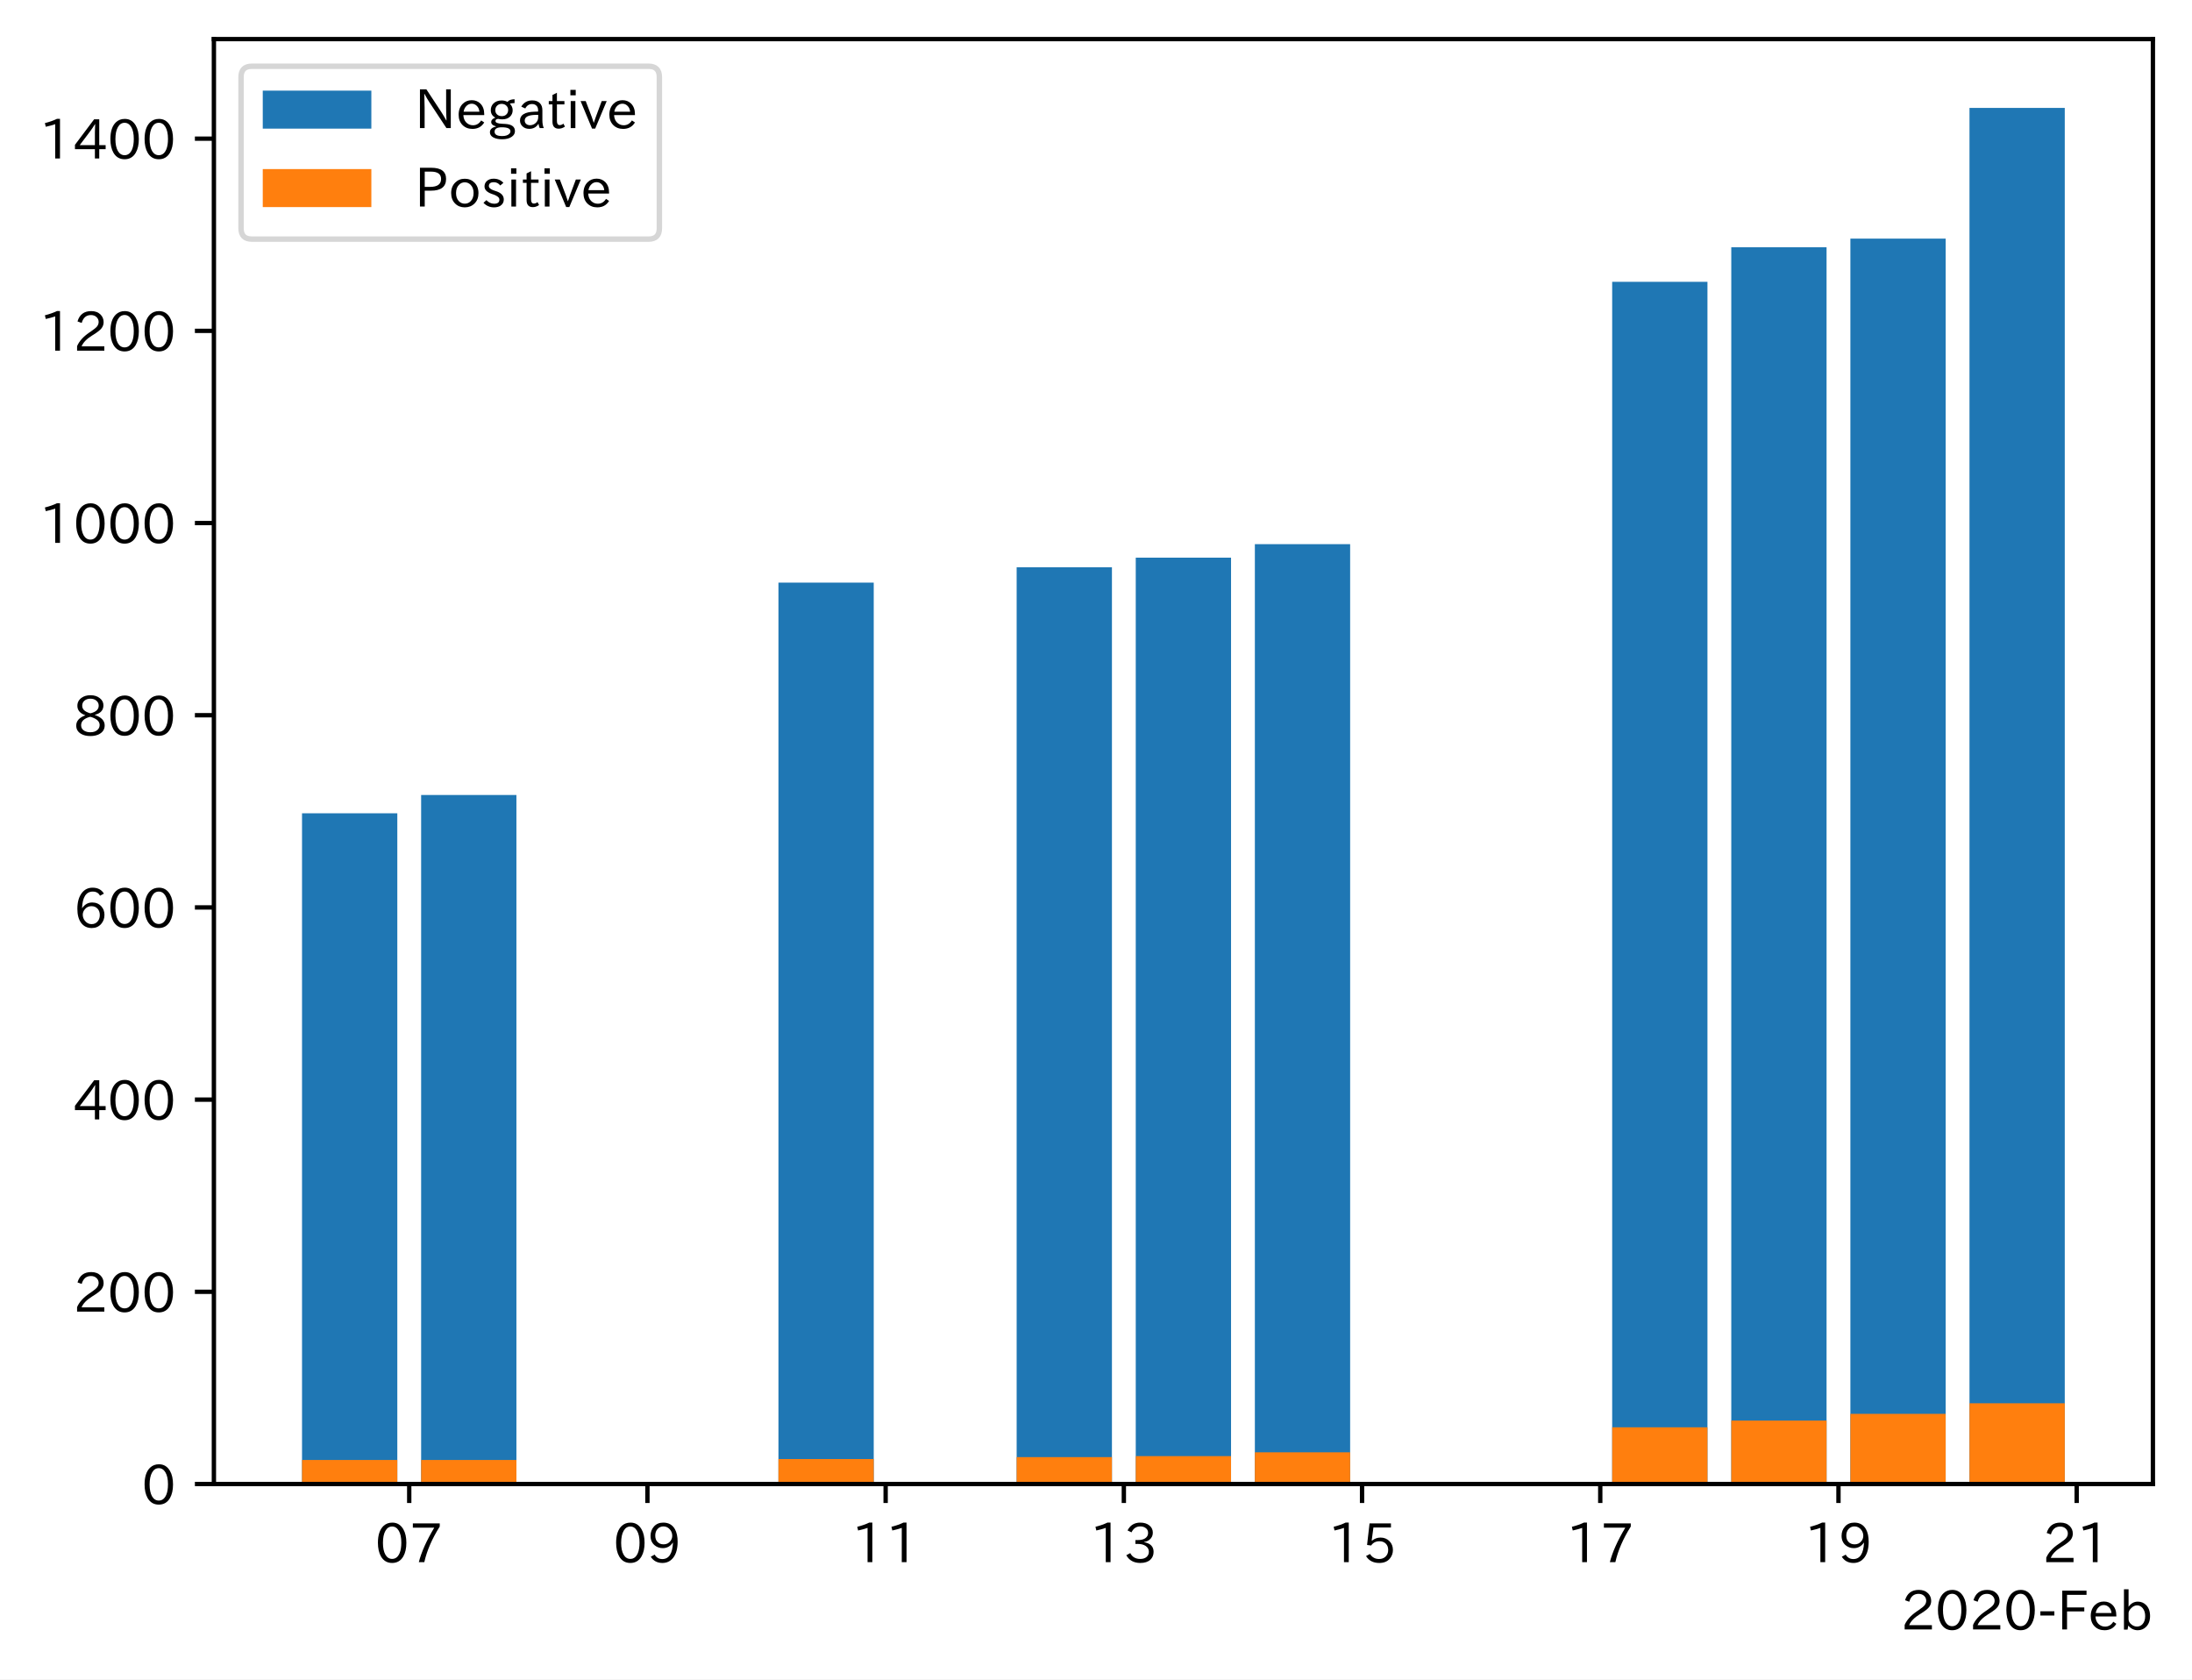
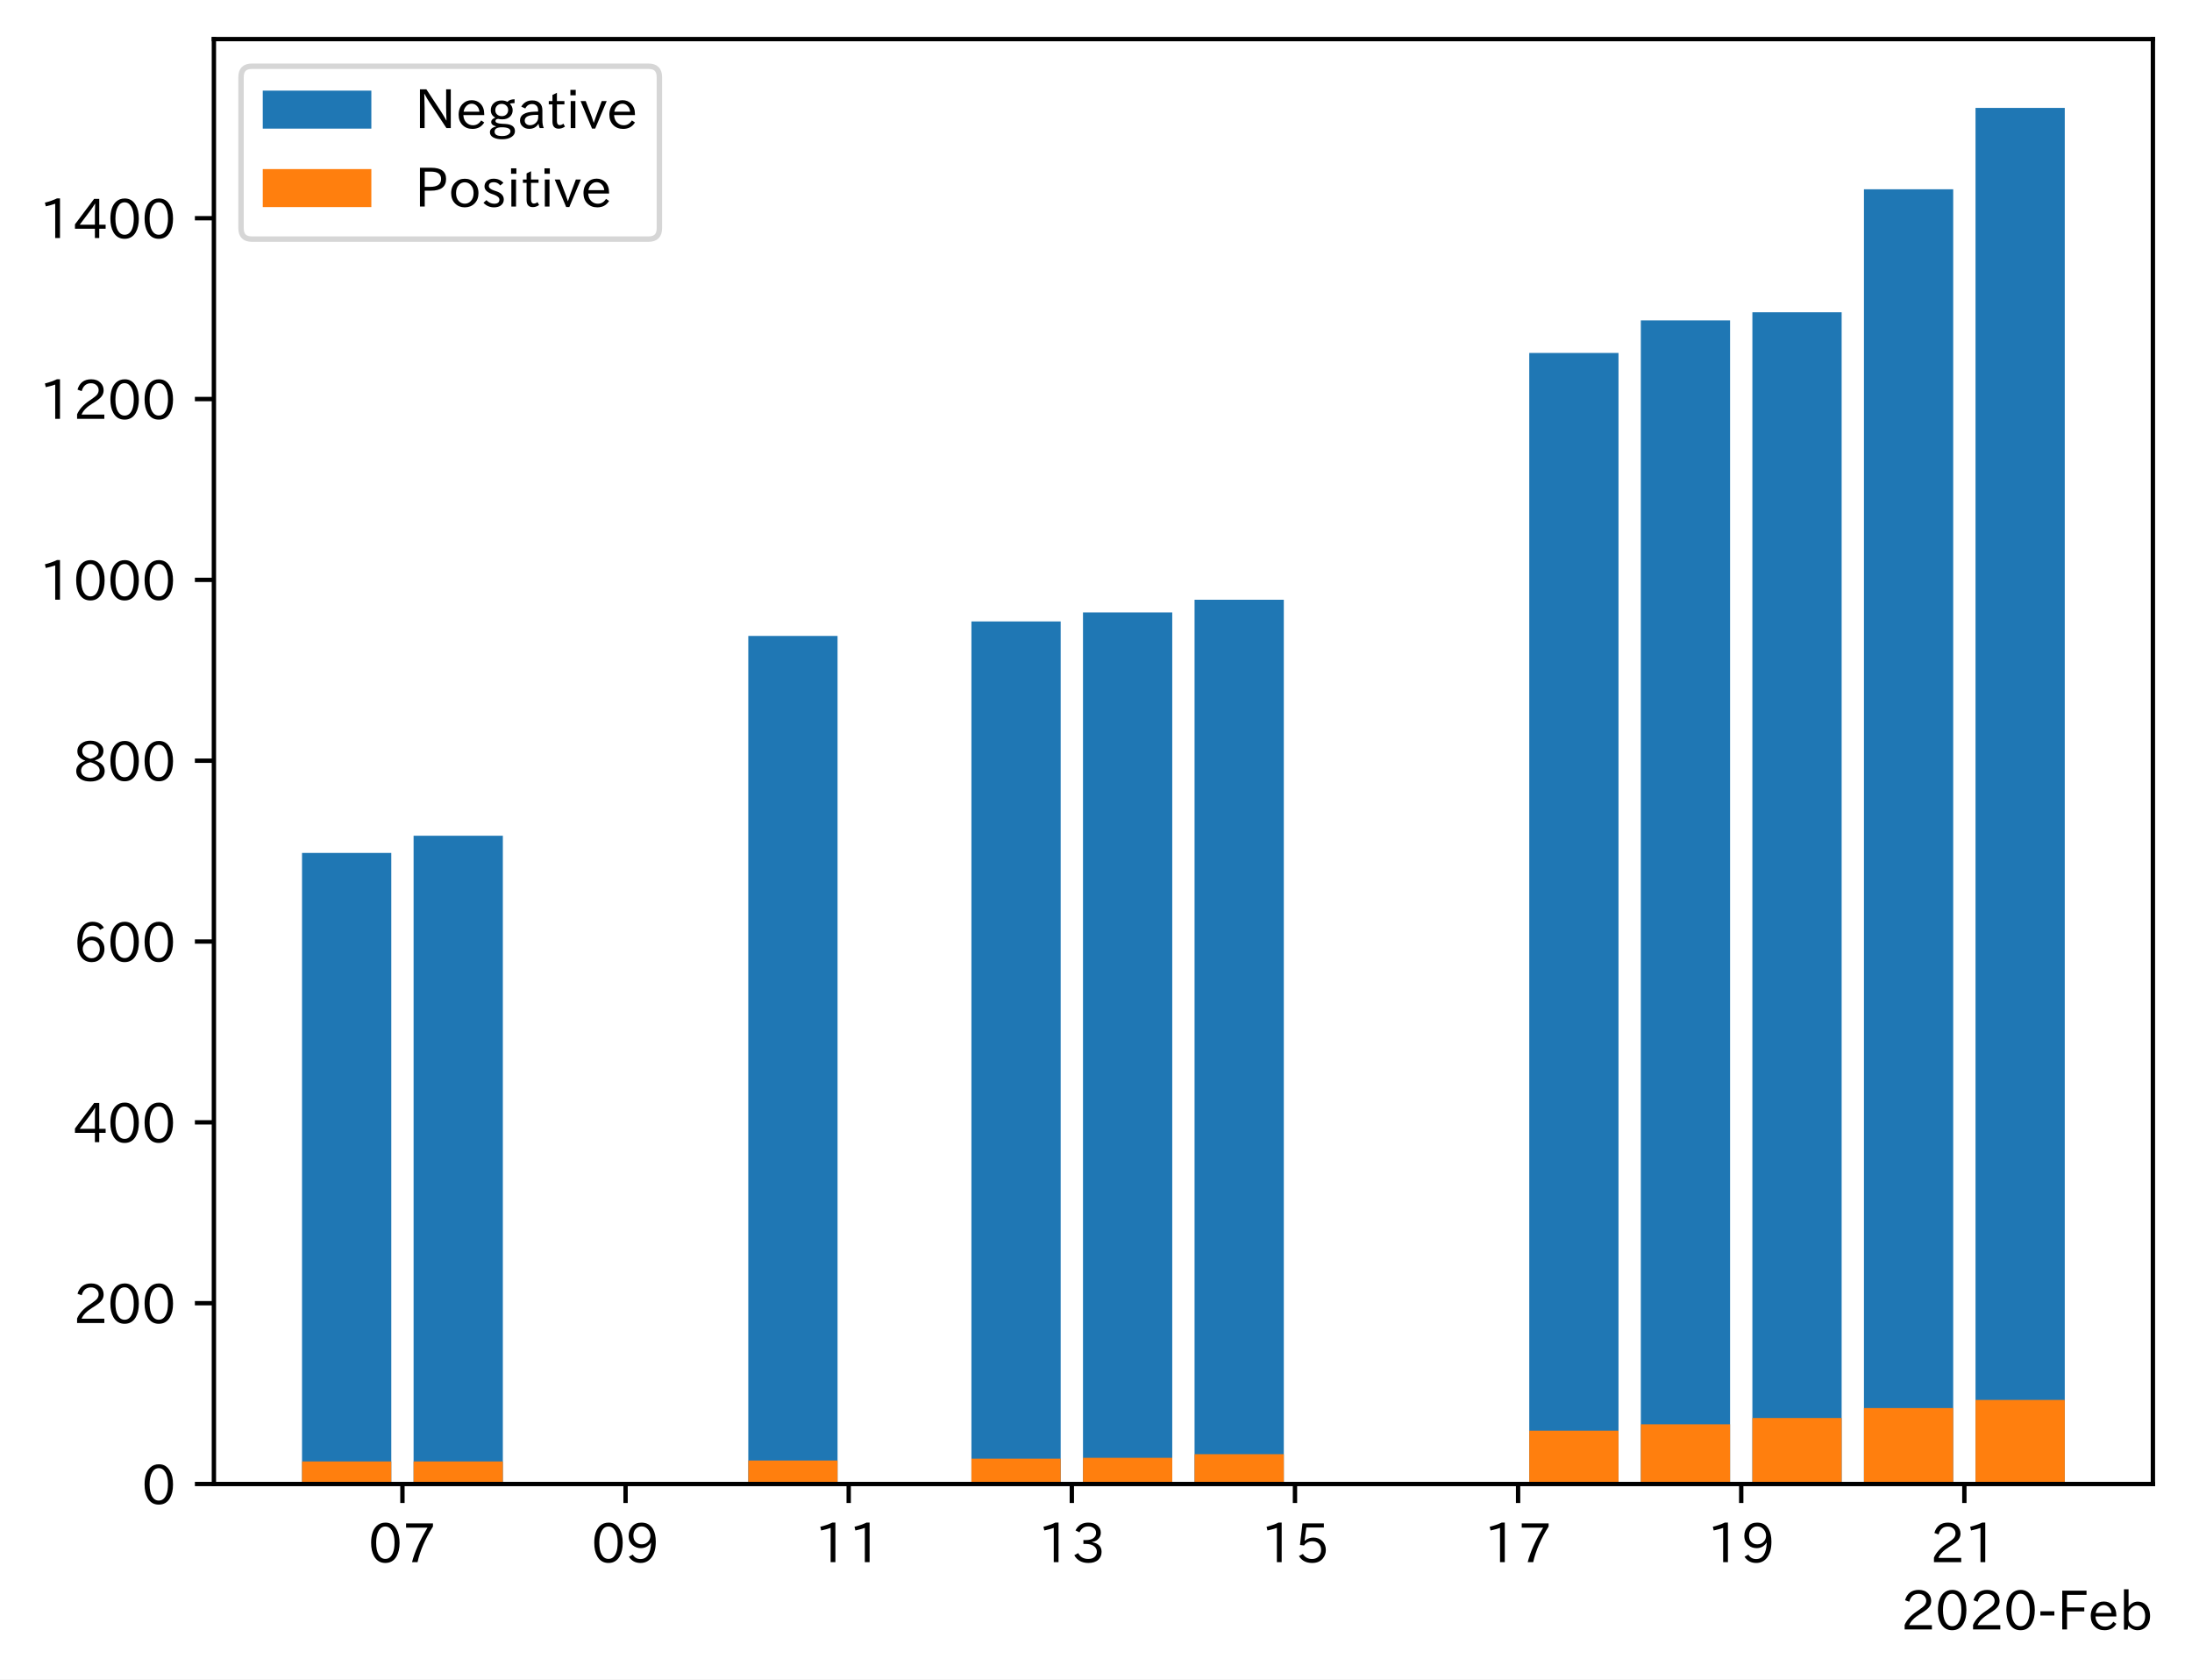
<svg xmlns="http://www.w3.org/2000/svg" xmlns:xlink="http://www.w3.org/1999/xlink" height="309.293pt" version="1.1" viewBox="0 0 403.714 309.293" width="403.714pt">
  <defs>
    <style type="text/css">
*{stroke-linecap:butt;stroke-linejoin:round;}
  </style>
  </defs>
  <g id="figure_1">
    <g id="patch_1">
      <path d="M 0 309.293  L 403.714 309.293  L 403.714 0  L 0 0  z " style="fill:#ffffff;" />
    </g>
    <g id="axes_1">
      <g id="patch_2">
        <path d="M 39.394 273.312  L 396.514 273.312  L 396.514 7.2  L 39.394 7.2  z " style="fill:#ffffff;" />
      </g>
      <g id="patch_3">
-         <path clip-path="url(#p9beccb3efa)" d="M 55.626 273.312  L 73.175 273.312  L 73.175 149.778  L 55.626 149.778  z " style="fill:#1f77b4;" />
+         <path clip-path="url(#p54aa752f26)" d="M 55.626 273.312  L 72.065 273.312  L 72.065 157.083  L 55.626 157.083  z " style="fill:#1f77b4;" />
      </g>
      <g id="patch_4">
-         <path clip-path="url(#p9beccb3efa)" d="M 77.563 273.312  L 95.111 273.312  L 95.111 146.415  L 77.563 146.415  z " style="fill:#1f77b4;" />
+         <path clip-path="url(#p54aa752f26)" d="M 76.174 273.312  L 92.612 273.312  L 92.612 153.919  L 76.174 153.919  z " style="fill:#1f77b4;" />
      </g>
      <g id="patch_5">
-         <path clip-path="url(#p9beccb3efa)" d="M 143.371 273.312  L 160.92 273.312  L 160.92 107.302  L 143.371 107.302  z " style="fill:#1f77b4;" />
+         <path clip-path="url(#p54aa752f26)" d="M 137.818 273.312  L 154.256 273.312  L 154.256 117.118  L 137.818 117.118  z " style="fill:#1f77b4;" />
      </g>
      <g id="patch_6">
-         <path clip-path="url(#p9beccb3efa)" d="M 187.243 273.312  L 204.792 273.312  L 204.792 104.47  L 187.243 104.47  z " style="fill:#1f77b4;" />
+         <path clip-path="url(#p54aa752f26)" d="M 178.913 273.312  L 195.351 273.312  L 195.351 114.454  L 178.913 114.454  z " style="fill:#1f77b4;" />
      </g>
      <g id="patch_7">
-         <path clip-path="url(#p9beccb3efa)" d="M 209.179 273.312  L 226.728 273.312  L 226.728 102.7  L 209.179 102.7  z " style="fill:#1f77b4;" />
+         <path clip-path="url(#p54aa752f26)" d="M 199.461 273.312  L 215.899 273.312  L 215.899 112.789  L 199.461 112.789  z " style="fill:#1f77b4;" />
      </g>
      <g id="patch_8">
-         <path clip-path="url(#p9beccb3efa)" d="M 231.115 273.312  L 248.664 273.312  L 248.664 100.222  L 231.115 100.222  z " style="fill:#1f77b4;" />
+         <path clip-path="url(#p54aa752f26)" d="M 220.009 273.312  L 236.447 273.312  L 236.447 110.458  L 220.009 110.458  z " style="fill:#1f77b4;" />
      </g>
      <g id="patch_9">
-         <path clip-path="url(#p9beccb3efa)" d="M 296.924 273.312  L 314.473 273.312  L 314.473 51.906  L 296.924 51.906  z " style="fill:#1f77b4;" />
+         <path clip-path="url(#p54aa752f26)" d="M 281.652 273.312  L 298.09 273.312  L 298.09 64.998  L 281.652 64.998  z " style="fill:#1f77b4;" />
      </g>
      <g id="patch_10">
-         <path clip-path="url(#p9beccb3efa)" d="M 318.86 273.312  L 336.409 273.312  L 336.409 45.535  L 318.86 45.535  z " style="fill:#1f77b4;" />
+         <path clip-path="url(#p54aa752f26)" d="M 302.2 273.312  L 318.638 273.312  L 318.638 59.004  L 302.2 59.004  z " style="fill:#1f77b4;" />
      </g>
      <g id="patch_11">
-         <path clip-path="url(#p9beccb3efa)" d="M 340.796 273.312  L 358.345 273.312  L 358.345 43.942  L 340.796 43.942  z " style="fill:#1f77b4;" />
+         <path clip-path="url(#p54aa752f26)" d="M 322.747 273.312  L 339.186 273.312  L 339.186 57.505  L 322.747 57.505  z " style="fill:#1f77b4;" />
      </g>
      <g id="patch_12">
-         <path clip-path="url(#p9beccb3efa)" d="M 362.732 273.312  L 380.281 273.312  L 380.281 19.872  L 362.732 19.872  z " style="fill:#1f77b4;" />
+         <path clip-path="url(#p54aa752f26)" d="M 343.295 273.312  L 359.733 273.312  L 359.733 34.859  L 343.295 34.859  z " style="fill:#1f77b4;" />
      </g>
      <g id="patch_13">
-         <path clip-path="url(#p9beccb3efa)" d="M 55.626 273.312  L 73.175 273.312  L 73.175 268.887  L 55.626 268.887  z " style="fill:#ff7f0e;" />
+         <path clip-path="url(#p54aa752f26)" d="M 363.843 273.312  L 380.281 273.312  L 380.281 19.872  L 363.843 19.872  z " style="fill:#1f77b4;" />
      </g>
      <g id="patch_14">
-         <path clip-path="url(#p9beccb3efa)" d="M 77.563 273.312  L 95.111 273.312  L 95.111 268.887  L 77.563 268.887  z " style="fill:#ff7f0e;" />
+         <path clip-path="url(#p54aa752f26)" d="M 55.626 273.312  L 72.065 273.312  L 72.065 269.149  L 55.626 269.149  z " style="fill:#ff7f0e;" />
      </g>
      <g id="patch_15">
-         <path clip-path="url(#p9beccb3efa)" d="M 143.371 273.312  L 160.92 273.312  L 160.92 268.71  L 143.371 268.71  z " style="fill:#ff7f0e;" />
+         <path clip-path="url(#p54aa752f26)" d="M 76.174 273.312  L 92.612 273.312  L 92.612 269.149  L 76.174 269.149  z " style="fill:#ff7f0e;" />
      </g>
      <g id="patch_16">
-         <path clip-path="url(#p9beccb3efa)" d="M 187.243 273.312  L 204.792 273.312  L 204.792 268.356  L 187.243 268.356  z " style="fill:#ff7f0e;" />
+         <path clip-path="url(#p54aa752f26)" d="M 137.818 273.312  L 154.256 273.312  L 154.256 268.983  L 137.818 268.983  z " style="fill:#ff7f0e;" />
      </g>
      <g id="patch_17">
-         <path clip-path="url(#p9beccb3efa)" d="M 209.179 273.312  L 226.728 273.312  L 226.728 268.179  L 209.179 268.179  z " style="fill:#ff7f0e;" />
+         <path clip-path="url(#p54aa752f26)" d="M 178.913 273.312  L 195.351 273.312  L 195.351 268.65  L 178.913 268.65  z " style="fill:#ff7f0e;" />
      </g>
      <g id="patch_18">
-         <path clip-path="url(#p9beccb3efa)" d="M 231.115 273.312  L 248.664 273.312  L 248.664 267.472  L 231.115 267.472  z " style="fill:#ff7f0e;" />
+         <path clip-path="url(#p54aa752f26)" d="M 199.461 273.312  L 215.899 273.312  L 215.899 268.483  L 199.461 268.483  z " style="fill:#ff7f0e;" />
      </g>
      <g id="patch_19">
-         <path clip-path="url(#p9beccb3efa)" d="M 296.924 273.312  L 314.473 273.312  L 314.473 262.87  L 296.924 262.87  z " style="fill:#ff7f0e;" />
+         <path clip-path="url(#p54aa752f26)" d="M 220.009 273.312  L 236.447 273.312  L 236.447 267.817  L 220.009 267.817  z " style="fill:#ff7f0e;" />
      </g>
      <g id="patch_20">
-         <path clip-path="url(#p9beccb3efa)" d="M 318.86 273.312  L 336.409 273.312  L 336.409 261.631  L 318.86 261.631  z " style="fill:#ff7f0e;" />
+         <path clip-path="url(#p54aa752f26)" d="M 281.652 273.312  L 298.09 273.312  L 298.09 263.487  L 281.652 263.487  z " style="fill:#ff7f0e;" />
      </g>
      <g id="patch_21">
-         <path clip-path="url(#p9beccb3efa)" d="M 340.796 273.312  L 358.345 273.312  L 358.345 260.392  L 340.796 260.392  z " style="fill:#ff7f0e;" />
+         <path clip-path="url(#p54aa752f26)" d="M 302.2 273.312  L 318.638 273.312  L 318.638 262.322  L 302.2 262.322  z " style="fill:#ff7f0e;" />
      </g>
      <g id="patch_22">
-         <path clip-path="url(#p9beccb3efa)" d="M 362.732 273.312  L 380.281 273.312  L 380.281 258.445  L 362.732 258.445  z " style="fill:#ff7f0e;" />
+         <path clip-path="url(#p54aa752f26)" d="M 322.747 273.312  L 339.186 273.312  L 339.186 261.156  L 322.747 261.156  z " style="fill:#ff7f0e;" />
+       </g>
+       <g id="patch_23">
+         <path clip-path="url(#p54aa752f26)" d="M 343.295 273.312  L 359.733 273.312  L 359.733 259.325  L 343.295 259.325  z " style="fill:#ff7f0e;" />
+       </g>
+       <g id="patch_24">
+         <path clip-path="url(#p54aa752f26)" d="M 363.843 273.312  L 380.281 273.312  L 380.281 257.826  L 363.843 257.826  z " style="fill:#ff7f0e;" />
      </g>
      <g id="matplotlib.axis_1">
        <g id="xtick_1">
          <g id="line2d_1">
            <defs>
-               <path d="M 0 0  L 0 3.5  " id="m62259cea13" style="stroke:#000000;stroke-width:0.8;" />
-             </defs>
-             <g>
-               <use style="stroke:#000000;stroke-width:0.8;" x="75.369" xlink:href="#m62259cea13" y="273.312" />
+               <path d="M 0 0  L 0 3.5  " id="m6e6f97b4f0" style="stroke:#000000;stroke-width:0.8;" />
+             </defs>
+             <g>
+               <use style="stroke:#000000;stroke-width:0.8;" x="74.119" xlink:href="#m6e6f97b4f0" y="273.312" />
            </g>
          </g>
          <g id="text_1">
            <defs>
              <path d="M 31.844 73.828  Q 45.016 73.828 52.094 61.625  Q 57.719 51.953 57.719 36.625  Q 57.719 21.438 52.094 11.578  Q 45.125 -0.484 31.5 -0.484  Q 17.922 -0.484 10.938 11.578  Q 5.328 21.438 5.328 36.719  Q 5.328 58.016 15.625 67.719  Q 22.172 73.828 31.844 73.828  z M 31.5 66.656  Q 23.688 66.656 19.188 58.734  Q 14.594 50.734 14.594 36.625  Q 14.594 22.75 19.094 14.797  Q 23.641 6.984 31.5 6.984  Q 40.922 6.984 45.453 18.016  Q 48.438 25.344 48.438 37.109  Q 48.438 50.875 43.844 58.734  Q 39.203 66.656 31.5 66.656  z " id="IPAexGothic-48" />
              <path d="M 56.203 66.609  Q 34.969 32.906 27.781 0.984  L 17.672 0.984  Q 24.703 28.656 46.094 64.5  L 6.688 64.5  L 6.688 72.406  L 56.203 72.406  z " id="IPAexGothic-55" />
            </defs>
-             <g transform="translate(69.07055 287.8026)scale(0.1 -0.1)">
+             <g transform="translate(67.82102 287.8026)scale(0.1 -0.1)">
              <use xlink:href="#IPAexGothic-48" />
              <use x="62.988" xlink:href="#IPAexGothic-55" />
            </g>
          </g>
        </g>
        <g id="xtick_2">
          <g id="line2d_2">
            <g>
-               <use style="stroke:#000000;stroke-width:0.8;" x="119.241" xlink:href="#m62259cea13" y="273.312" />
+               <use style="stroke:#000000;stroke-width:0.8;" x="115.215" xlink:href="#m6e6f97b4f0" y="273.312" />
            </g>
          </g>
          <g id="text_2">
            <defs>
              <path d="M 46.625 36.812  Q 39.75 26.812 28.328 26.812  Q 19.578 26.812 13.234 32.125  Q 5.719 38.422 5.719 49.422  Q 5.719 59.578 12.016 66.656  Q 18.453 73.828 29.203 73.828  Q 43.75 73.828 50.641 61.719  Q 55.609 52.781 55.609 38.625  Q 55.609 19.531 47.516 9.188  Q 39.891 -0.484 27.641 -0.484  Q 13.422 -0.484 6.109 10.984  L 13.328 14.891  Q 18.062 6.688 27.391 6.688  Q 45.656 6.688 47.016 36.812  z M 29.5 66.844  Q 22.656 66.844 18.312 61.719  Q 14.406 57.078 14.406 50  Q 14.406 42.828 18.109 38.719  Q 22.406 33.797 29.781 33.797  Q 37.984 33.797 42.625 40.188  Q 45.703 44.484 45.703 49.516  Q 45.703 55.516 42.094 60.359  Q 37.109 66.844 29.5 66.844  z " id="IPAexGothic-57" />
            </defs>
-             <g transform="translate(112.9428 287.8026)scale(0.1 -0.1)">
+             <g transform="translate(108.9165 287.8026)scale(0.1 -0.1)">
              <use xlink:href="#IPAexGothic-48" />
              <use x="62.988" xlink:href="#IPAexGothic-57" />
            </g>
          </g>
        </g>
        <g id="xtick_3">
          <g id="line2d_3">
            <g>
-               <use style="stroke:#000000;stroke-width:0.8;" x="163.113" xlink:href="#m62259cea13" y="273.312" />
+               <use style="stroke:#000000;stroke-width:0.8;" x="156.31" xlink:href="#m6e6f97b4f0" y="273.312" />
            </g>
          </g>
          <g id="text_3">
            <defs>
              <path d="M 38.484 0.984  L 29.688 0.984  L 29.688 64.109  Q 21.438 61.281 12.312 59.328  L 10.688 66.109  Q 23.734 69.391 32.906 73.922  L 38.484 73.922  z " id="IPAexGothic-49" />
            </defs>
-             <g transform="translate(156.815 287.8026)scale(0.1 -0.1)">
+             <g transform="translate(150.012 287.8026)scale(0.1 -0.1)">
              <use xlink:href="#IPAexGothic-49" />
              <use x="62.988" xlink:href="#IPAexGothic-49" />
            </g>
          </g>
        </g>
        <g id="xtick_4">
          <g id="line2d_4">
            <g>
-               <use style="stroke:#000000;stroke-width:0.8;" x="206.986" xlink:href="#m62259cea13" y="273.312" />
+               <use style="stroke:#000000;stroke-width:0.8;" x="197.406" xlink:href="#m6e6f97b4f0" y="273.312" />
            </g>
          </g>
          <g id="text_4">
            <defs>
              <path d="M 37.203 37.797  Q 54.781 34.625 54.781 19.969  Q 54.781 11.188 48.875 5.562  Q 42.328 -0.484 30.375 -0.484  Q 12.453 -0.484 4.5 13.766  L 11.812 17.672  Q 17.328 6.891 30.281 6.891  Q 37.891 6.891 42.094 10.797  Q 46.094 14.5 46.094 20.172  Q 46.094 26.859 40.094 30.906  Q 34.625 34.578 25.688 34.578  L 21.297 34.578  L 21.297 41.703  L 25.875 41.703  Q 34.859 41.703 39.594 45.125  Q 44.672 48.734 44.672 54.828  Q 44.672 61.469 38.969 64.656  Q 35.297 66.844 30.172 66.844  Q 19.344 66.844 14.109 55.906  L 6.781 59.422  Q 14.016 73.828 30.281 73.828  Q 40.578 73.828 46.969 68.656  Q 53.375 63.578 53.375 55.219  Q 53.375 47.312 47.172 42.281  Q 43.172 39.062 37.203 38.188  z " id="IPAexGothic-51" />
            </defs>
-             <g transform="translate(200.6873 287.8026)scale(0.1 -0.1)">
+             <g transform="translate(191.1076 287.8026)scale(0.1 -0.1)">
              <use xlink:href="#IPAexGothic-49" />
              <use x="62.988" xlink:href="#IPAexGothic-51" />
            </g>
          </g>
        </g>
        <g id="xtick_5">
          <g id="line2d_5">
            <g>
-               <use style="stroke:#000000;stroke-width:0.8;" x="250.858" xlink:href="#m62259cea13" y="273.312" />
+               <use style="stroke:#000000;stroke-width:0.8;" x="238.502" xlink:href="#m6e6f97b4f0" y="273.312" />
            </g>
          </g>
          <g id="text_5">
            <defs>
              <path d="M 18.406 40.672  Q 25.531 46.297 33.938 46.297  Q 44 46.297 50.641 39.5  Q 56.844 33.016 56.844 23.391  Q 56.844 14.656 51.516 8.016  Q 44.828 -0.484 31.734 -0.484  Q 14.984 -0.484 7.328 12.25  L 14.656 16.062  Q 20.453 6.781 31.453 6.781  Q 38.531 6.781 43.266 11.188  Q 48.141 15.828 48.141 23.484  Q 48.141 30.719 43.844 35.016  Q 39.359 39.5 32.125 39.5  Q 21.969 39.5 16.75 31.688  L 9.234 32.672  L 13.812 72.406  L 53.219 72.406  L 53.219 64.891  L 20.953 64.891  L 17.719 40.672  z " id="IPAexGothic-53" />
            </defs>
-             <g transform="translate(244.5595 287.8026)scale(0.1 -0.1)">
+             <g transform="translate(232.2031 287.8026)scale(0.1 -0.1)">
              <use xlink:href="#IPAexGothic-49" />
              <use x="62.988" xlink:href="#IPAexGothic-53" />
            </g>
          </g>
        </g>
        <g id="xtick_6">
          <g id="line2d_6">
            <g>
-               <use style="stroke:#000000;stroke-width:0.8;" x="294.73" xlink:href="#m62259cea13" y="273.312" />
+               <use style="stroke:#000000;stroke-width:0.8;" x="279.597" xlink:href="#m6e6f97b4f0" y="273.312" />
            </g>
          </g>
          <g id="text_6">
-             <g transform="translate(288.4317 287.8026)scale(0.1 -0.1)">
+             <g transform="translate(273.2986 287.8026)scale(0.1 -0.1)">
              <use xlink:href="#IPAexGothic-49" />
              <use x="62.988" xlink:href="#IPAexGothic-55" />
            </g>
          </g>
        </g>
        <g id="xtick_7">
          <g id="line2d_7">
            <g>
-               <use style="stroke:#000000;stroke-width:0.8;" x="338.602" xlink:href="#m62259cea13" y="273.312" />
+               <use style="stroke:#000000;stroke-width:0.8;" x="320.693" xlink:href="#m6e6f97b4f0" y="273.312" />
            </g>
          </g>
          <g id="text_7">
-             <g transform="translate(332.304 287.8026)scale(0.1 -0.1)">
+             <g transform="translate(314.3941 287.8026)scale(0.1 -0.1)">
              <use xlink:href="#IPAexGothic-49" />
              <use x="62.988" xlink:href="#IPAexGothic-57" />
            </g>
          </g>
        </g>
        <g id="xtick_8">
          <g id="line2d_8">
            <g>
-               <use style="stroke:#000000;stroke-width:0.8;" x="382.475" xlink:href="#m62259cea13" y="273.312" />
+               <use style="stroke:#000000;stroke-width:0.8;" x="361.788" xlink:href="#m6e6f97b4f0" y="273.312" />
            </g>
          </g>
          <g id="text_8">
            <defs>
              <path d="M 57.172 0.984  L 6.984 0.984  L 6.984 9.281  Q 12.891 23.047 29.594 34.422  L 32.375 36.281  Q 40.922 42.141 43.609 45.406  Q 46.688 49.266 46.688 53.812  Q 46.688 58.938 43.062 62.547  Q 39.062 66.547 32.562 66.547  Q 19.531 66.547 15.484 52  L 7.766 54.781  Q 13.328 73.828 33.062 73.828  Q 43.844 73.828 50.25 67.438  Q 55.859 61.672 55.859 53.516  Q 55.859 47.469 52.25 42.531  Q 48.922 37.75 36.969 30.281  L 34.859 29  Q 19.625 19.578 15.281 8.891  L 57.172 8.891  z " id="IPAexGothic-50" />
            </defs>
-             <g transform="translate(376.1762 287.8026)scale(0.1 -0.1)">
+             <g transform="translate(355.4896 287.8026)scale(0.1 -0.1)">
              <use xlink:href="#IPAexGothic-50" />
              <use x="62.988" xlink:href="#IPAexGothic-49" />
            </g>
          </g>
        </g>
        <g id="text_9">
          <defs>
            <path d="M 30.766 26.609  L 4.984 26.609  L 4.984 34.422  L 30.766 34.422  z " id="IPAexGothic-45" />
            <path d="M 54.203 64.703  L 18.312 64.703  L 18.312 41.5  L 50.094 41.5  L 50.094 34.188  L 18.312 34.188  L 18.312 0.984  L 9.516 0.984  L 9.516 72.406  L 54.203 72.406  z " id="IPAexGothic-70" />
            <path d="M 13.484 24.906  Q 13.922 16.266 18.891 11.281  Q 23.969 6.203 31.203 6.203  Q 40.719 6.203 46.297 15.094  L 51.906 11.375  Q 44.828 -0.484 30.172 -0.484  Q 19.094 -0.484 11.969 6.594  Q 4.781 13.812 4.781 25.641  Q 4.781 38.188 12.312 45.703  Q 19 52.391 29 52.391  Q 38.422 52.391 44.781 46.188  Q 51.906 38.969 51.906 26.906  L 51.906 24.906  z M 43.062 31.203  Q 42.328 37.984 38.281 41.891  Q 34.281 45.906 28.812 45.906  Q 22.469 45.906 17.969 40.484  Q 14.891 36.812 13.969 31.203  z " id="IPAexGothic-101" />
            <path d="M 17.578 42.672  Q 24.219 52.203 34.672 52.203  Q 43.562 52.203 49.859 45.906  Q 57.172 38.578 57.172 25.688  Q 57.172 13.094 49.859 5.812  Q 43.562 -0.484 34.469 -0.484  Q 24.359 -0.484 17 8.062  L 15.766 0.688  L 9.078 0.688  L 9.078 74.906  L 17.578 74.906  z M 17.578 31.203  L 17.578 19.578  Q 17.578 13.875 23.875 9.375  Q 28.172 6.297 33.109 6.297  Q 38.875 6.297 42.875 10.297  Q 48.188 15.766 48.188 25.484  Q 48.188 34.281 43.797 39.891  Q 39.453 45.312 33.203 45.312  Q 27.484 45.312 22.469 40.281  Q 17.578 35.406 17.578 31.203  z " id="IPAexGothic-98" />
          </defs>
          <g transform="translate(350.0934 300.1932)scale(0.1 -0.1)">
            <use xlink:href="#IPAexGothic-50" />
            <use x="62.988" xlink:href="#IPAexGothic-48" />
            <use x="125.977" xlink:href="#IPAexGothic-50" />
            <use x="188.965" xlink:href="#IPAexGothic-48" />
            <use x="251.953" xlink:href="#IPAexGothic-45" />
            <use x="287.744" xlink:href="#IPAexGothic-70" />
            <use x="344.922" xlink:href="#IPAexGothic-101" />
            <use x="401.807" xlink:href="#IPAexGothic-98" />
          </g>
        </g>
      </g>
      <g id="matplotlib.axis_2">
        <g id="ytick_1">
          <g id="line2d_9">
            <defs>
-               <path d="M 0 0  L -3.5 0  " id="mb77c895066" style="stroke:#000000;stroke-width:0.8;" />
-             </defs>
-             <g>
-               <use style="stroke:#000000;stroke-width:0.8;" x="39.394" xlink:href="#mb77c895066" y="273.312" />
+               <path d="M 0 0  L -3.5 0  " id="me25b4cb7fc" style="stroke:#000000;stroke-width:0.8;" />
+             </defs>
+             <g>
+               <use style="stroke:#000000;stroke-width:0.8;" x="39.394" xlink:href="#me25b4cb7fc" y="273.312" />
            </g>
          </g>
          <g id="text_10">
            <g transform="translate(26.09531 277.0573)scale(0.1 -0.1)">
              <use xlink:href="#IPAexGothic-48" />
            </g>
          </g>
        </g>
        <g id="ytick_2">
          <g id="line2d_10">
            <g>
-               <use style="stroke:#000000;stroke-width:0.8;" x="39.394" xlink:href="#mb77c895066" y="237.915" />
+               <use style="stroke:#000000;stroke-width:0.8;" x="39.394" xlink:href="#me25b4cb7fc" y="240.008" />
            </g>
          </g>
          <g id="text_11">
-             <g transform="translate(13.49844 241.6607)scale(0.1 -0.1)">
+             <g transform="translate(13.49844 243.7538)scale(0.1 -0.1)">
              <use xlink:href="#IPAexGothic-50" />
              <use x="62.988" xlink:href="#IPAexGothic-48" />
              <use x="125.977" xlink:href="#IPAexGothic-48" />
            </g>
          </g>
        </g>
        <g id="ytick_3">
          <g id="line2d_11">
            <g>
-               <use style="stroke:#000000;stroke-width:0.8;" x="39.394" xlink:href="#mb77c895066" y="202.519" />
+               <use style="stroke:#000000;stroke-width:0.8;" x="39.394" xlink:href="#me25b4cb7fc" y="206.705" />
            </g>
          </g>
          <g id="text_12">
            <defs>
              <path d="M 59.578 18.109  L 47.797 18.109  L 47.797 0.984  L 39.797 0.984  L 39.797 18.109  L 3.078 18.109  L 3.078 26.125  L 38.375 73.094  L 47.797 73.094  L 47.797 25.531  L 59.578 25.531  z M 40.281 64.203  L 39.984 64.203  Q 35.594 57.125 31.297 51.312  L 11.859 25.531  L 39.797 25.531  L 39.797 49.125  Q 39.797 54.391 40.281 64.203  z " id="IPAexGothic-52" />
            </defs>
-             <g transform="translate(13.49844 206.264)scale(0.1 -0.1)">
+             <g transform="translate(13.49844 210.4502)scale(0.1 -0.1)">
              <use xlink:href="#IPAexGothic-52" />
              <use x="62.988" xlink:href="#IPAexGothic-48" />
              <use x="125.977" xlink:href="#IPAexGothic-48" />
            </g>
          </g>
        </g>
        <g id="ytick_4">
          <g id="line2d_12">
            <g>
-               <use style="stroke:#000000;stroke-width:0.8;" x="39.394" xlink:href="#mb77c895066" y="167.122" />
+               <use style="stroke:#000000;stroke-width:0.8;" x="39.394" xlink:href="#me25b4cb7fc" y="173.401" />
            </g>
          </g>
          <g id="text_13">
            <defs>
              <path d="M 16.5 36.375  Q 23.578 46.578 34.906 46.578  Q 45.406 46.578 51.812 39.266  Q 57.422 32.906 57.422 23.781  Q 57.422 13.812 51.125 6.781  Q 44.578 -0.484 34.031 -0.484  Q 21.484 -0.484 14.406 9.078  Q 7.516 18.406 7.516 34.812  Q 7.516 53.516 15.828 64.203  Q 23.344 73.828 35.5 73.828  Q 49.859 73.828 56.391 62.891  L 49.219 58.984  Q 45.219 66.656 35.938 66.656  Q 17.484 66.656 16.109 36.375  z M 33.453 39.797  Q 26.312 39.797 21.625 34.469  Q 17.438 29.688 17.438 24.078  Q 17.438 18.062 21.141 13.188  Q 26.125 6.688 33.734 6.688  Q 41.703 6.688 45.953 13.188  Q 48.828 17.625 48.828 23.484  Q 48.828 30.375 45.016 34.812  Q 40.625 39.797 33.453 39.797  z " id="IPAexGothic-54" />
            </defs>
-             <g transform="translate(13.49844 170.8674)scale(0.1 -0.1)">
+             <g transform="translate(13.49844 177.1467)scale(0.1 -0.1)">
              <use xlink:href="#IPAexGothic-54" />
              <use x="62.988" xlink:href="#IPAexGothic-48" />
              <use x="125.977" xlink:href="#IPAexGothic-48" />
            </g>
          </g>
        </g>
        <g id="ytick_5">
          <g id="line2d_13">
            <g>
-               <use style="stroke:#000000;stroke-width:0.8;" x="39.394" xlink:href="#mb77c895066" y="131.725" />
+               <use style="stroke:#000000;stroke-width:0.8;" x="39.394" xlink:href="#me25b4cb7fc" y="140.098" />
            </g>
          </g>
          <g id="text_14">
            <defs>
              <path d="M 39.703 37.891  Q 57.812 31.734 57.812 18.703  Q 57.812 8.453 48.438 3.078  Q 41.609 -0.875 31.5 -0.875  Q 21.344 -0.875 14.5 3.078  Q 5.422 8.297 5.422 18.406  Q 5.422 31.062 22.016 37.203  L 22.016 37.5  Q 7.516 42.719 7.516 54.828  Q 7.516 64.062 15.328 69.625  Q 21.969 74.312 31.547 74.312  Q 42.234 74.312 48.922 68.797  Q 55.516 63.578 55.516 55.719  Q 55.516 42.281 39.703 38.188  z M 31.594 41.016  Q 46.828 44.625 46.828 55.125  Q 46.828 61.188 41.797 64.844  Q 37.703 67.922 31.5 67.922  Q 25.094 67.922 20.797 64.5  Q 16.406 60.891 16.406 55.031  Q 16.406 49.219 21.094 45.703  Q 23.344 43.891 26.906 42.531  Q 31 40.875 31.594 41.016  z M 30.906 34.516  Q 14.406 30.172 14.406 19  Q 14.406 12.109 20.516 8.688  Q 25.094 6.109 31.391 6.109  Q 40.234 6.109 45.016 10.891  Q 48.531 14.406 48.531 19.531  Q 48.531 24.906 43.656 28.906  Q 40.766 31.156 36.719 32.812  Q 31.984 34.719 30.906 34.516  z " id="IPAexGothic-56" />
            </defs>
-             <g transform="translate(13.49844 135.4707)scale(0.1 -0.1)">
+             <g transform="translate(13.49844 143.8431)scale(0.1 -0.1)">
              <use xlink:href="#IPAexGothic-56" />
              <use x="62.988" xlink:href="#IPAexGothic-48" />
              <use x="125.977" xlink:href="#IPAexGothic-48" />
            </g>
          </g>
        </g>
        <g id="ytick_6">
          <g id="line2d_14">
            <g>
-               <use style="stroke:#000000;stroke-width:0.8;" x="39.394" xlink:href="#mb77c895066" y="96.329" />
+               <use style="stroke:#000000;stroke-width:0.8;" x="39.394" xlink:href="#me25b4cb7fc" y="106.794" />
            </g>
          </g>
          <g id="text_15">
-             <g transform="translate(7.2 100.0741)scale(0.1 -0.1)">
+             <g transform="translate(7.2 110.5396)scale(0.1 -0.1)">
              <use xlink:href="#IPAexGothic-49" />
              <use x="62.988" xlink:href="#IPAexGothic-48" />
              <use x="125.977" xlink:href="#IPAexGothic-48" />
              <use x="188.965" xlink:href="#IPAexGothic-48" />
            </g>
          </g>
        </g>
        <g id="ytick_7">
          <g id="line2d_15">
            <g>
-               <use style="stroke:#000000;stroke-width:0.8;" x="39.394" xlink:href="#mb77c895066" y="60.932" />
+               <use style="stroke:#000000;stroke-width:0.8;" x="39.394" xlink:href="#me25b4cb7fc" y="73.491" />
            </g>
          </g>
          <g id="text_16">
-             <g transform="translate(7.2 64.67742)scale(0.1 -0.1)">
+             <g transform="translate(7.2 77.23602)scale(0.1 -0.1)">
              <use xlink:href="#IPAexGothic-49" />
              <use x="62.988" xlink:href="#IPAexGothic-50" />
              <use x="125.977" xlink:href="#IPAexGothic-48" />
              <use x="188.965" xlink:href="#IPAexGothic-48" />
            </g>
          </g>
        </g>
        <g id="ytick_8">
          <g id="line2d_16">
            <g>
-               <use style="stroke:#000000;stroke-width:0.8;" x="39.394" xlink:href="#mb77c895066" y="25.535" />
+               <use style="stroke:#000000;stroke-width:0.8;" x="39.394" xlink:href="#me25b4cb7fc" y="40.187" />
            </g>
          </g>
          <g id="text_17">
-             <g transform="translate(7.2 29.28078)scale(0.1 -0.1)">
+             <g transform="translate(7.2 43.93248)scale(0.1 -0.1)">
              <use xlink:href="#IPAexGothic-49" />
              <use x="62.988" xlink:href="#IPAexGothic-52" />
              <use x="125.977" xlink:href="#IPAexGothic-48" />
              <use x="188.965" xlink:href="#IPAexGothic-48" />
            </g>
          </g>
        </g>
      </g>
-       <g id="patch_23">
+       <g id="patch_25">
        <path d="M 39.394 273.312  L 39.394 7.2  " style="fill:none;stroke:#000000;stroke-linecap:square;stroke-linejoin:miter;stroke-width:0.8;" />
      </g>
-       <g id="patch_24">
+       <g id="patch_26">
        <path d="M 396.514 273.312  L 396.514 7.2  " style="fill:none;stroke:#000000;stroke-linecap:square;stroke-linejoin:miter;stroke-width:0.8;" />
      </g>
-       <g id="patch_25">
+       <g id="patch_27">
        <path d="M 39.394 273.312  L 396.514 273.312  " style="fill:none;stroke:#000000;stroke-linecap:square;stroke-linejoin:miter;stroke-width:0.8;" />
      </g>
-       <g id="patch_26">
+       <g id="patch_28">
        <path d="M 39.394 7.2  L 396.514 7.2  " style="fill:none;stroke:#000000;stroke-linecap:square;stroke-linejoin:miter;stroke-width:0.8;" />
      </g>
      <g id="legend_1">
-         <g id="patch_27">
+         <g id="patch_29">
          <path d="M 46.394 44.039  L 119.441 44.039  Q 121.441 44.039 121.441 42.039  L 121.441 14.2  Q 121.441 12.2 119.441 12.2  L 46.394 12.2  Q 44.394 12.2 44.394 14.2  L 44.394 42.039  Q 44.394 44.039 46.394 44.039  z " style="fill:#ffffff;opacity:0.8;stroke:#cccccc;stroke-linejoin:miter;" />
        </g>
-         <g id="patch_28">
+         <g id="patch_30">
          <path d="M 48.394 23.691  L 68.394 23.691  L 68.394 16.691  L 48.394 16.691  z " style="fill:#1f77b4;" />
        </g>
        <g id="text_18">
          <defs>
            <path d="M 66.312 0.984  L 58.297 0.984  L 26.516 49.219  Q 22.906 54.688 17.828 64.016  L 17.438 64.016  L 17.625 59.328  Q 18.109 43.797 18.109 38.578  L 18.109 0.984  L 9.516 0.984  L 9.516 72.406  L 21.344 72.406  L 48.641 30.906  Q 53.953 22.609 58.016 15.094  L 58.406 15.094  Q 57.719 29.641 57.719 38.578  L 57.719 72.406  L 66.312 72.406  z " id="IPAexGothic-78" />
            <path d="M 20.797 17.969  Q 15.719 17.531 15.719 14.062  Q 15.719 9.578 27.547 8.984  L 33.297 8.688  Q 51.609 7.766 51.609 -4.594  Q 51.609 -10.938 45.703 -14.984  Q 39.359 -19.578 28.031 -19.578  Q 17.781 -19.578 11.531 -16.062  Q 5.516 -12.641 5.516 -6.688  Q 5.516 1.312 16.797 3.859  L 16.797 4.203  Q 7.906 6.453 7.906 12.156  Q 7.906 17.438 15.531 20.266  Q 7.125 24.609 7.125 34.078  Q 7.125 41.406 12.016 46.297  Q 17.625 51.906 27.156 51.906  Q 33.203 51.906 37.844 49.266  Q 41.406 53.953 50.922 54.109  L 50.922 47.078  Q 44.344 46.922 42.234 45.906  Q 47.406 40.828 47.406 33.891  Q 47.406 27 42.719 22.266  Q 37.5 17.094 28.328 17.094  Q 24.422 17.094 20.797 17.969  z M 27.094 45.609  Q 22.016 45.609 18.703 42.281  Q 15.438 39.016 15.438 34.078  Q 15.438 29.25 18.5 26.312  Q 21.828 23 27.438 23  Q 32.719 23 35.891 26.219  Q 39.109 29.391 39.109 34.422  Q 39.109 39.016 35.891 42.188  Q 32.516 45.609 27.094 45.609  z M 27.391 2.484  Q 14.109 2.484 14.109 -5.719  Q 14.109 -13.672 28.125 -13.672  Q 37.156 -13.672 41.219 -9.469  Q 43.312 -7.516 43.312 -4.891  Q 43.312 2.484 27.391 2.484  z " id="IPAexGothic-103" />
            <path d="M 49.312 0.984  L 41.75 0.984  Q 39.984 4.734 39.547 8.688  L 39.203 8.688  Q 33.547 -0.391 22.312 -0.391  Q 14.594 -0.391 9.719 4.5  Q 5.422 8.797 5.422 14.984  Q 5.422 30.422 32.031 31.203  L 38.719 31.391  L 38.719 33.984  Q 38.719 39.203 35.75 42.188  Q 32.625 45.312 27.734 45.312  Q 19.344 45.312 15.141 37.156  L 7.719 40.578  Q 14.656 52 27.938 52  Q 37.109 52 42.047 46.875  Q 46.625 42.281 46.625 33.891  L 46.625 15.578  Q 46.625 6.25 49.312 0.984  z M 38.922 25.391  L 33.453 25.297  Q 14.109 24.859 14.109 14.891  Q 14.109 11.375 16.406 9.078  Q 19.234 6.297 23.828 6.297  Q 30.219 6.297 34.906 10.984  Q 38.922 15.141 38.922 21  z " id="IPAexGothic-97" />
            <path d="M 33.203 3.766  Q 27.641 -0.094 21.828 -0.094  Q 10.203 -0.094 10.203 12.984  L 10.203 44.672  L 3.422 44.672  L 3.422 50.781  L 10.203 50.781  L 10.203 61.969  L 18.406 66.062  L 18.406 50.781  L 32.234 50.781  L 32.234 44.672  L 18.406 44.672  L 18.406 14.156  Q 18.406 6.5 23.641 6.5  Q 27.156 6.5 30.328 9.188  z " id="IPAexGothic-116" />
            <path d="M 18.406 61.375  L 8.594 61.375  L 8.594 71.391  L 18.406 71.391  z M 17.781 0.984  L 9.188 0.984  L 9.188 50.781  L 17.781 50.781  z " id="IPAexGothic-105" />
            <path d="M 48.484 50.781  L 27.297 0.094  L 21.484 0.094  L 0.391 50.781  L 9.812 50.781  L 20.906 21.688  L 23.781 13.188  L 24.516 10.984  L 24.812 10.984  Q 25.641 13.812 28.469 21.688  L 39.312 50.781  z " id="IPAexGothic-118" />
          </defs>
          <g transform="translate(76.39375 23.69063)scale(0.1 -0.1)">
            <use xlink:href="#IPAexGothic-78" />
            <use x="75.977" xlink:href="#IPAexGothic-101" />
            <use x="132.861" xlink:href="#IPAexGothic-103" />
            <use x="188.379" xlink:href="#IPAexGothic-97" />
            <use x="243.359" xlink:href="#IPAexGothic-116" />
            <use x="277.979" xlink:href="#IPAexGothic-105" />
            <use x="304.98" xlink:href="#IPAexGothic-118" />
            <use x="353.564" xlink:href="#IPAexGothic-101" />
          </g>
        </g>
-         <g id="patch_29">
+         <g id="patch_31">
          <path d="M 48.394 38.139  L 68.394 38.139  L 68.394 31.139  L 48.394 31.139  z " style="fill:#ff7f0e;" />
        </g>
        <g id="text_19">
          <defs>
            <path d="M 9.516 72.406  L 30.328 72.406  Q 57.625 72.406 57.625 51.906  Q 57.625 30.219 29.781 30.219  L 18.312 30.219  L 18.312 0.984  L 9.516 0.984  z M 18.312 37.203  L 28.125 37.203  Q 48.438 37.203 48.438 51.812  Q 48.438 65.328 29.594 65.328  L 18.312 65.328  z " id="IPAexGothic-80" />
            <path d="M 29.984 52.203  Q 40.531 52.203 47.75 45.125  Q 55.172 37.703 55.172 25.594  Q 55.172 13.875 47.906 6.594  Q 40.766 -0.484 29.984 -0.484  Q 19.188 -0.484 12.203 6.5  Q 4.891 13.766 4.891 25.875  Q 4.891 37.703 12.312 45.125  Q 19.391 52.203 29.984 52.203  z M 29.984 45.609  Q 23.734 45.609 19.391 41.109  Q 13.875 35.594 13.875 25.781  Q 13.875 16.109 19.281 10.688  Q 23.688 6.297 29.984 6.297  Q 36.422 6.297 40.766 10.797  Q 46.188 16.219 46.188 26.125  Q 46.188 35.453 40.672 41.109  Q 36.188 45.609 29.984 45.609  z " id="IPAexGothic-111" />
            <path d="M 34.906 39.797  Q 30.281 45.797 23.188 45.797  Q 13.922 45.797 13.922 38.672  Q 13.922 33.641 23.922 30.375  L 27.203 29.297  Q 41.406 24.656 41.406 13.969  Q 41.406 6.781 35.5 2.688  Q 30.812 -0.484 23.391 -0.484  Q 11.969 -0.484 4 7.859  L 9.422 12.797  Q 15.578 6.203 23.688 6.203  Q 33.297 6.203 33.297 13.672  Q 33.297 19.344 22.703 23.094  L 19.281 24.266  Q 5.906 28.953 5.906 37.984  Q 5.906 43.703 9.812 47.609  Q 14.5 52.297 22.703 52.297  Q 33.688 52.297 40.719 44.672  z " id="IPAexGothic-115" />
          </defs>
          <g transform="translate(76.39375 38.13906)scale(0.1 -0.1)">
            <use xlink:href="#IPAexGothic-80" />
            <use x="62.109" xlink:href="#IPAexGothic-111" />
            <use x="122.51" xlink:href="#IPAexGothic-115" />
            <use x="168.701" xlink:href="#IPAexGothic-105" />
            <use x="195.703" xlink:href="#IPAexGothic-116" />
            <use x="230.322" xlink:href="#IPAexGothic-105" />
            <use x="257.324" xlink:href="#IPAexGothic-118" />
            <use x="305.908" xlink:href="#IPAexGothic-101" />
          </g>
        </g>
      </g>
    </g>
  </g>
  <defs>
-     <clipPath id="p9beccb3efa">
+     <clipPath id="p54aa752f26">
      <rect height="266.112" width="357.12" x="39.394" y="7.2" />
    </clipPath>
  </defs>
</svg>
